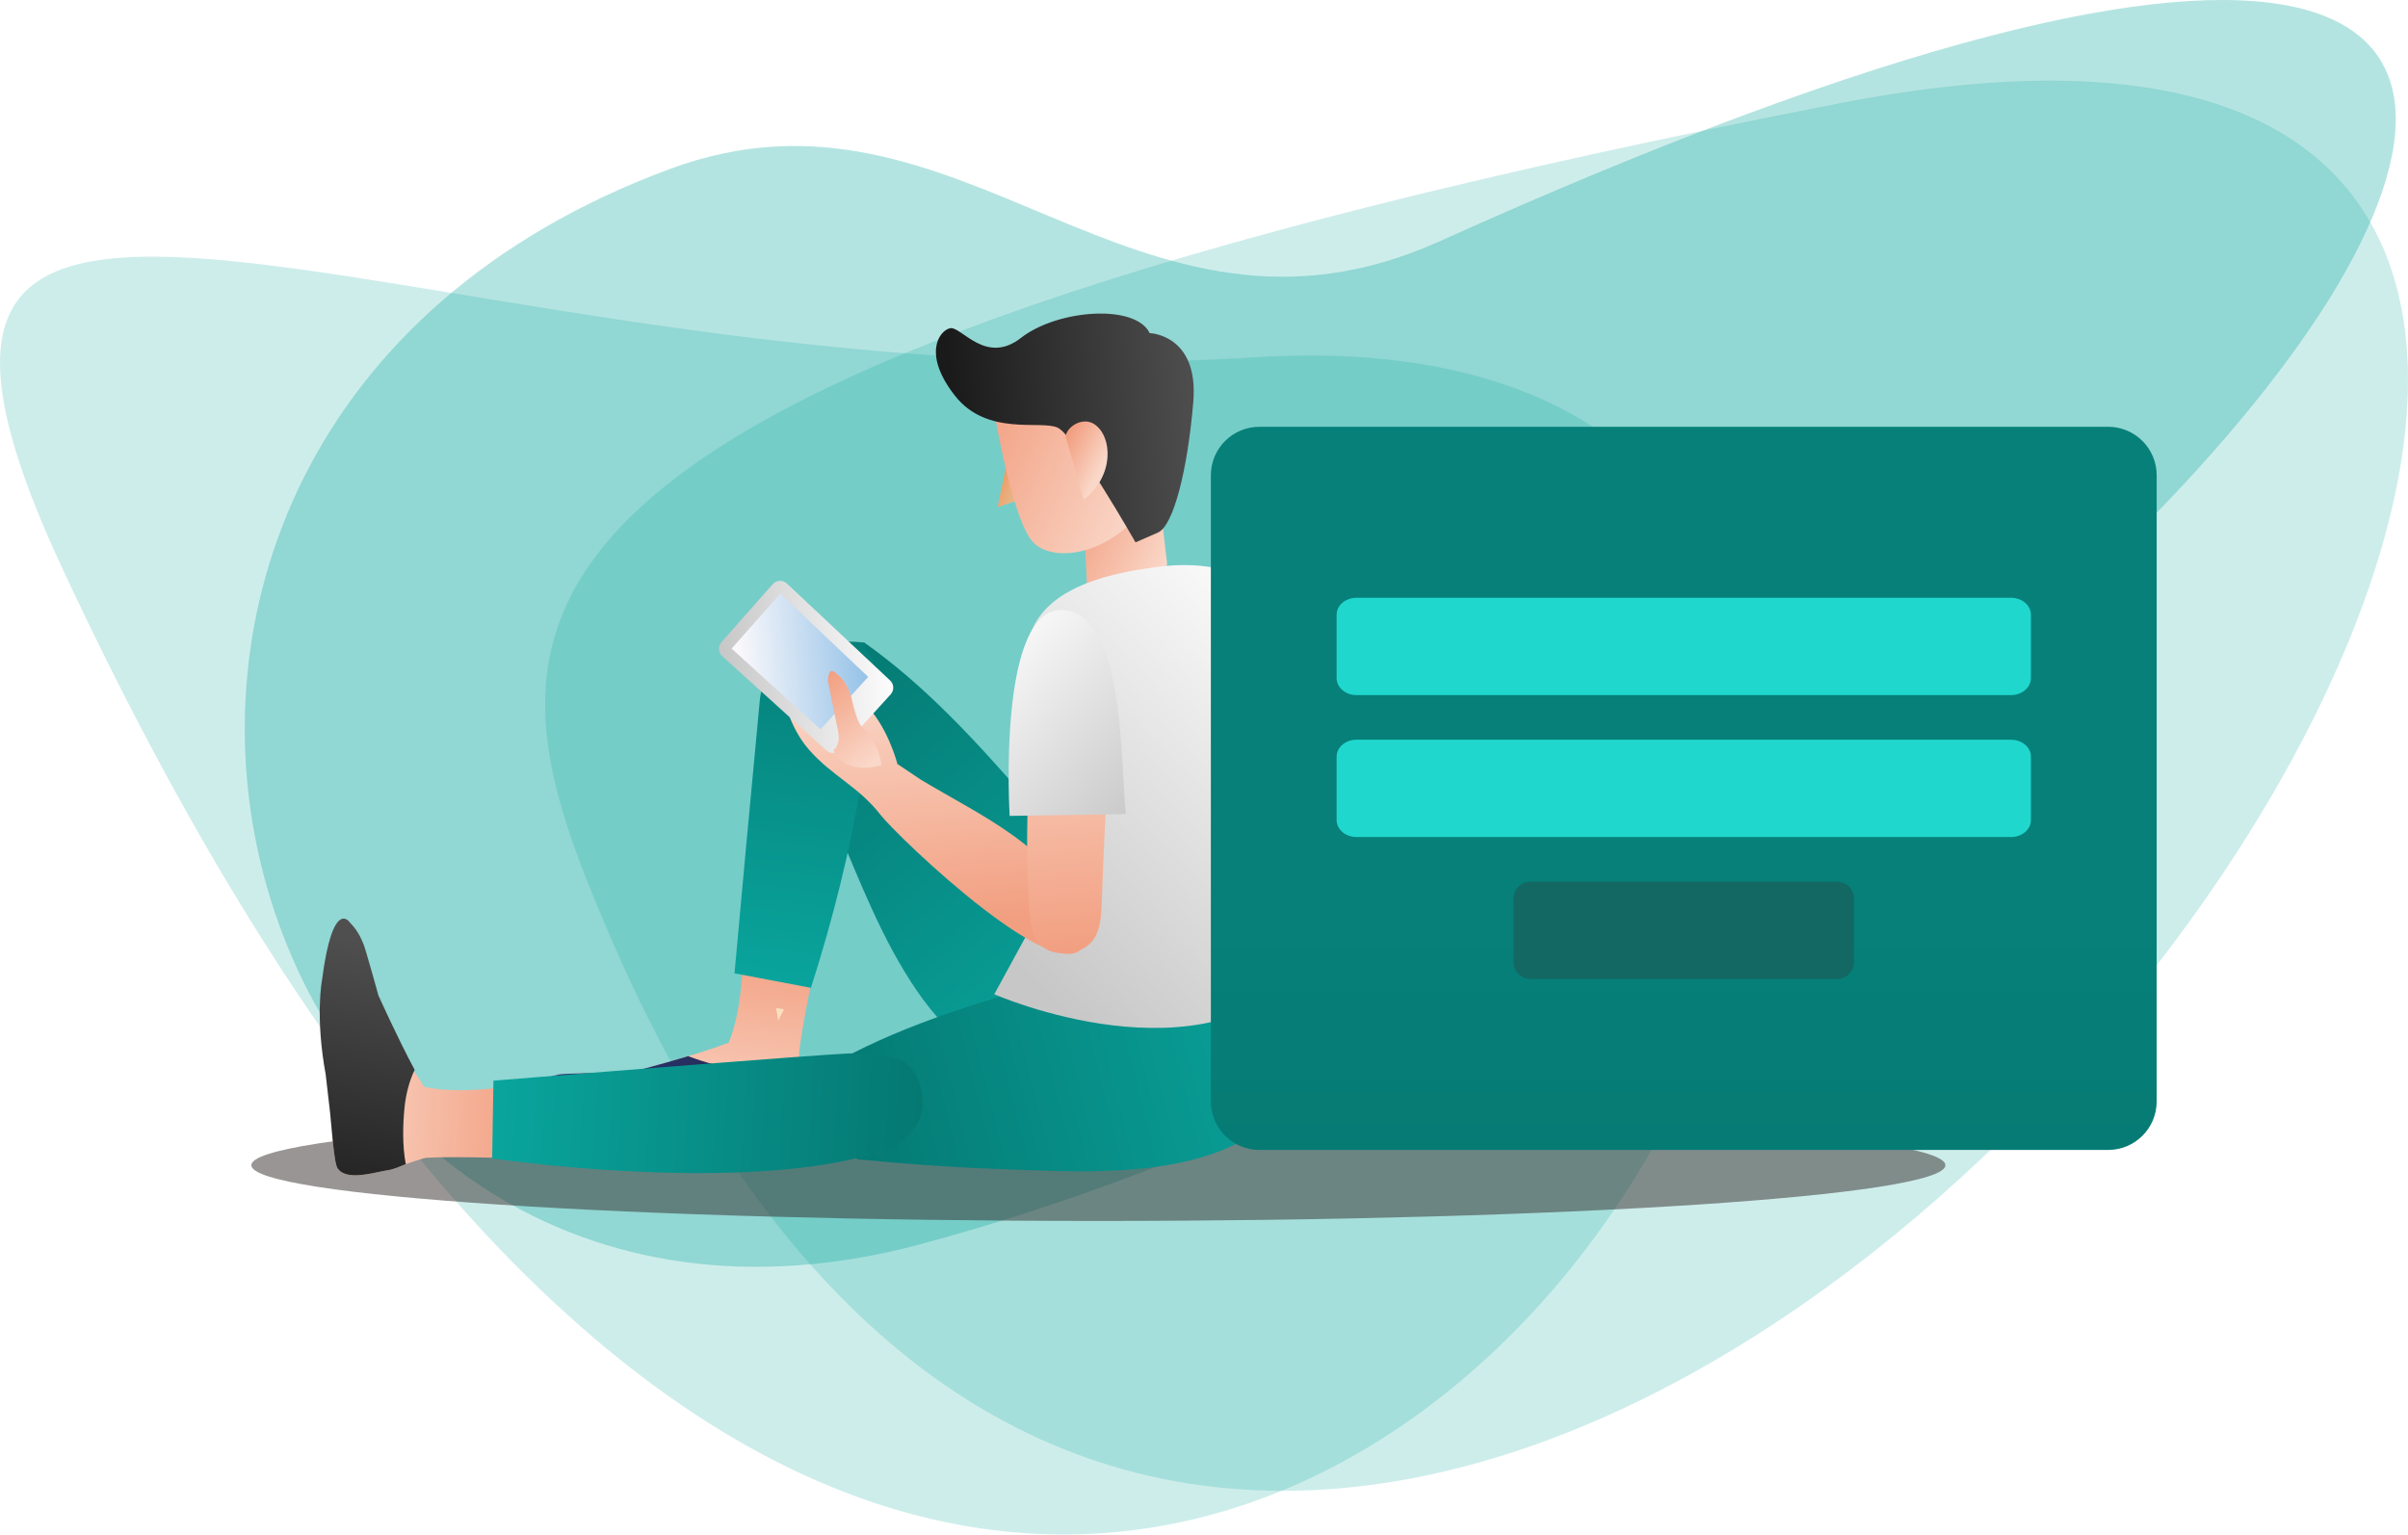
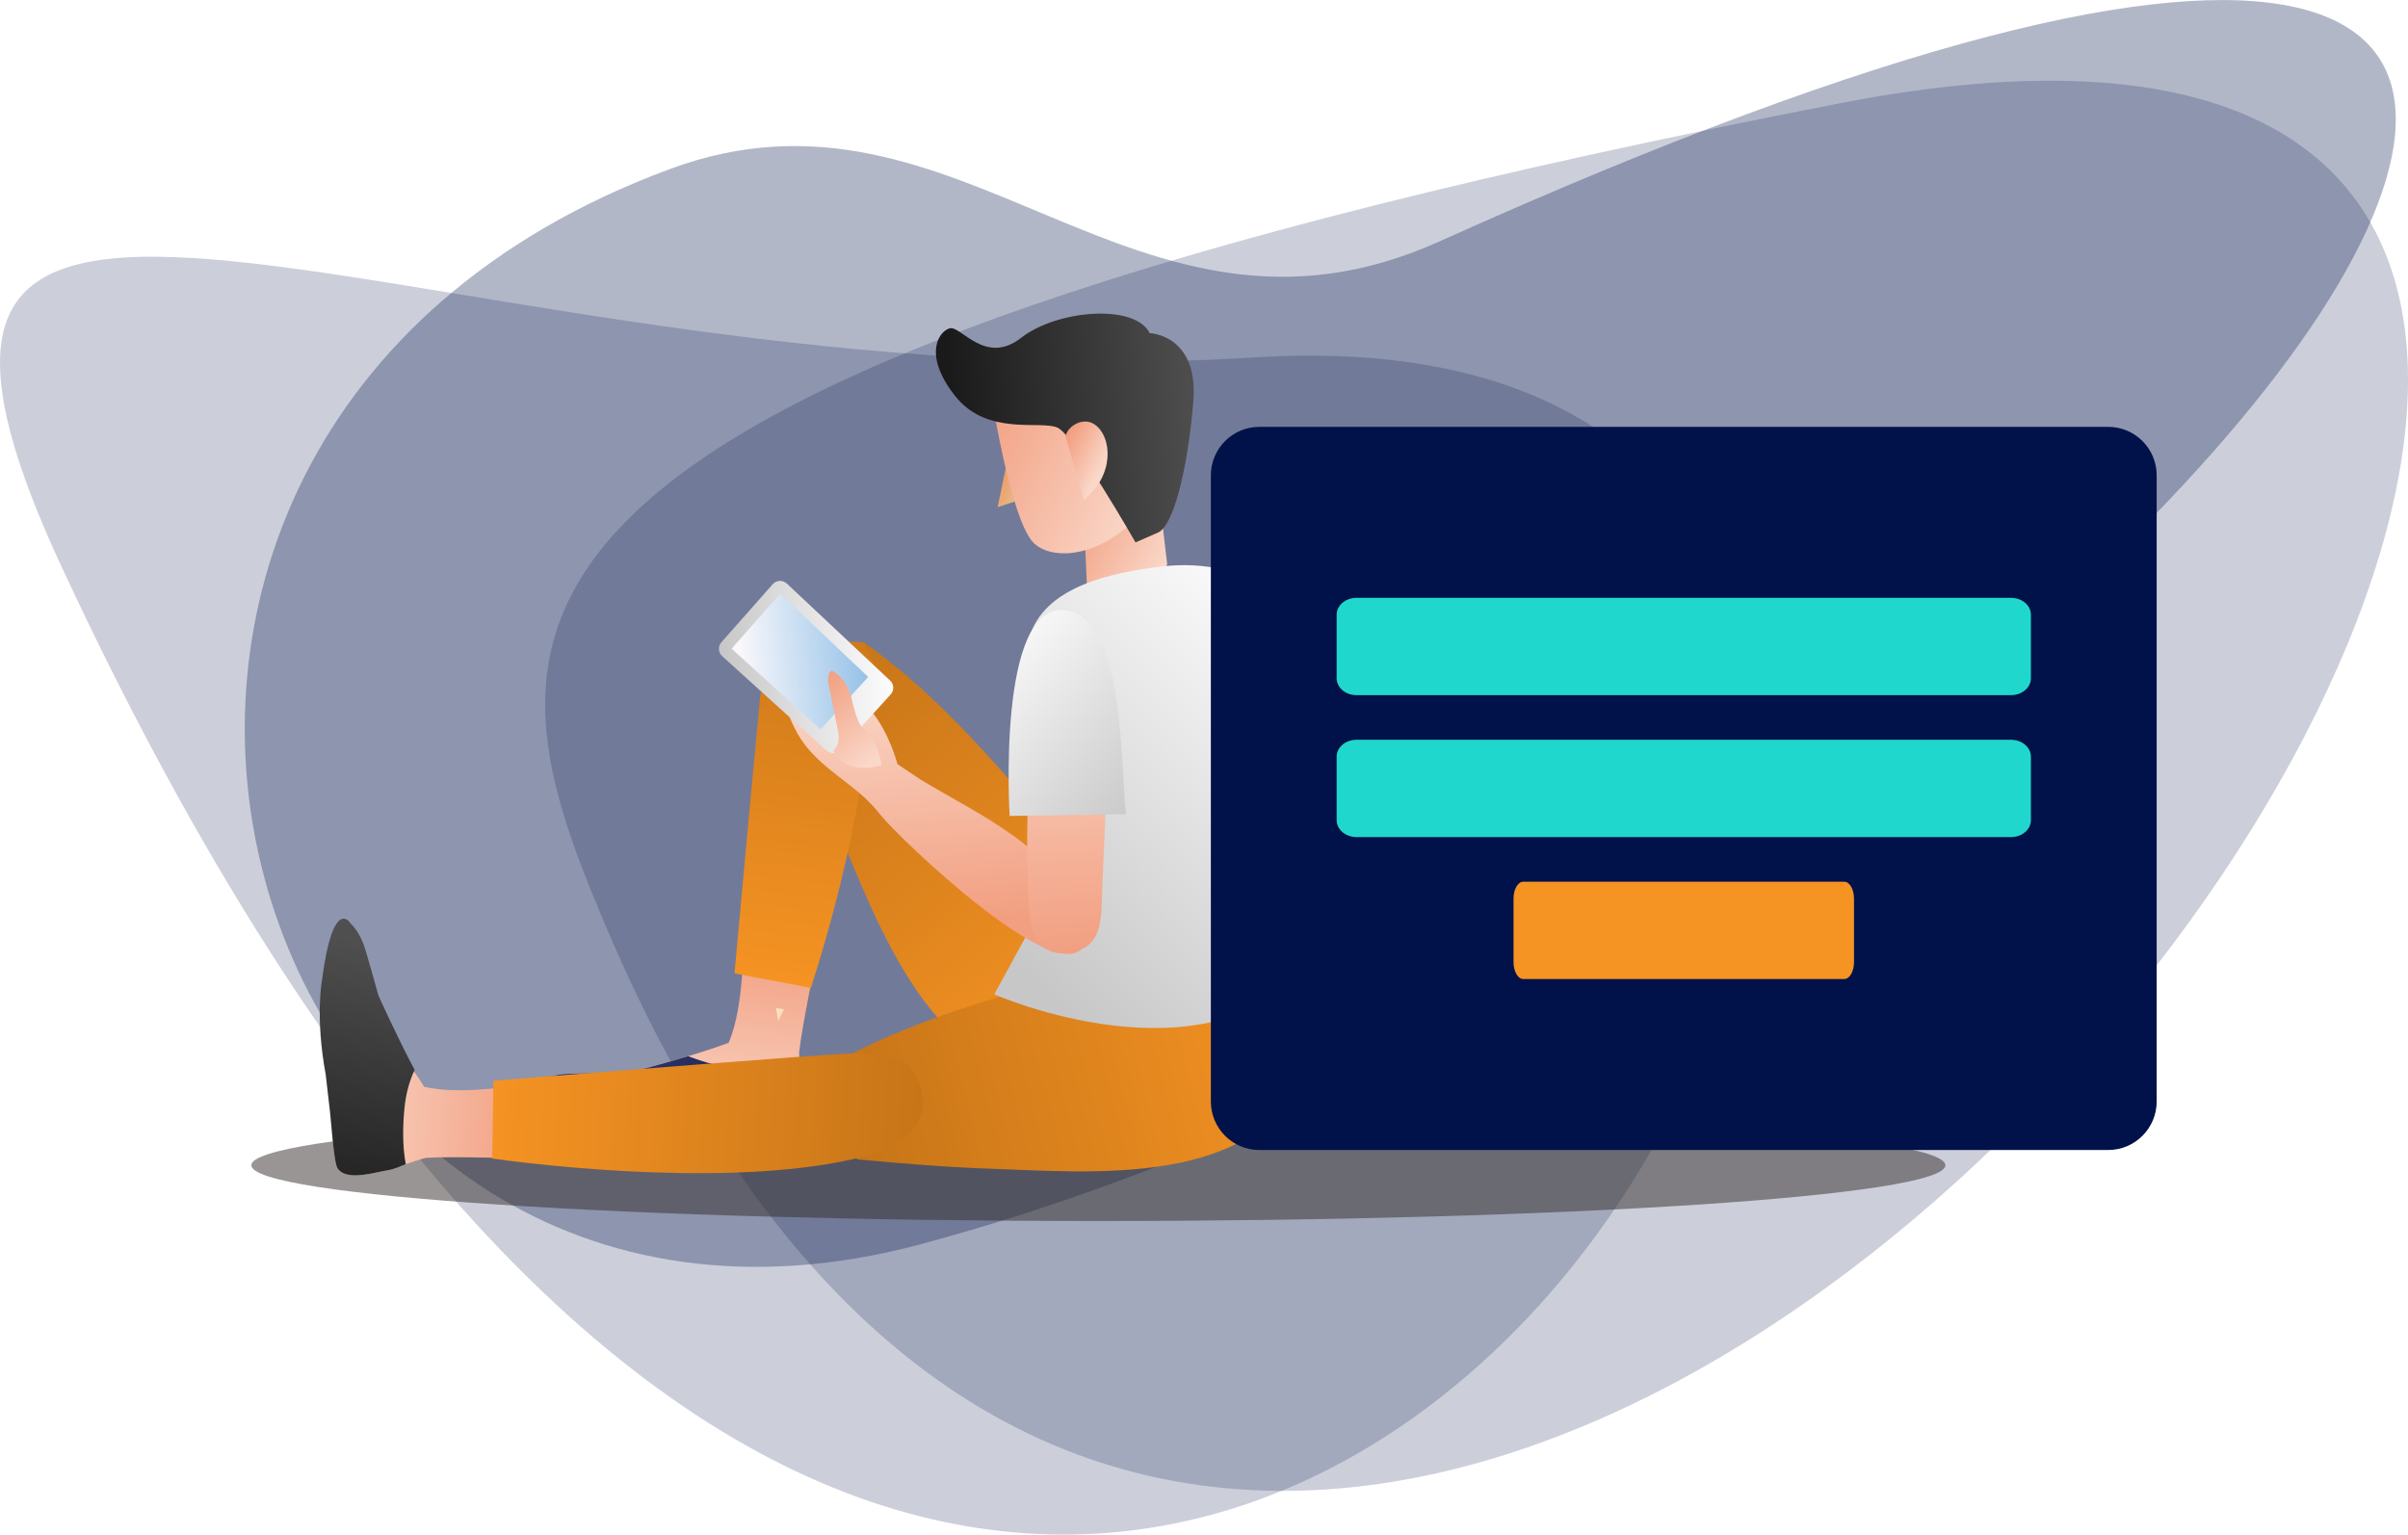
- <svg xmlns="http://www.w3.org/2000/svg" xmlns:xlink="http://www.w3.org/1999/xlink" xml:space="preserve" width="112.634mm" height="71.793mm" version="1.1" style="shape-rendering:geometricPrecision; text-rendering:geometricPrecision; image-rendering:optimizeQuality; fill-rule:evenodd; clip-rule:evenodd" viewBox="0 0 4897.73 3121.83">
+ <svg xmlns="http://www.w3.org/2000/svg" xmlns:xlink="http://www.w3.org/1999/xlink" xml:space="preserve" width="3.092in" height="1.971in" version="1.1" style="shape-rendering:geometricPrecision; text-rendering:geometricPrecision; image-rendering:optimizeQuality; fill-rule:evenodd; clip-rule:evenodd" viewBox="0 0 1343.68 856.47">
  <defs>
    <style type="text/css">
   
+     .fil24 {fill:#001249}
    .fil25 {fill:#20D7CD}
+     .fil26 {fill:#F59323}
    .fil6 {fill:#FCE0BE;fill-rule:nonzero}
-     .fil1 {fill:#09A59D;fill-opacity:0.2}
-     .fil0 {fill:#09A59D;fill-opacity:0.302}
-     .fil26 {fill:#333333;fill-opacity:0.302}
+     .fil1 {fill:#001249;fill-opacity:0.2}
+     .fil0 {fill:#001249;fill-opacity:0.302}
    .fil2 {fill:#332C2B;fill-rule:nonzero;fill-opacity:0.502}
-     .fil16 {fill:url(#id0)}
-     .fil15 {fill:url(#id1)}
-     .fil24 {fill:url(#id2)}
-     .fil13 {fill:url(#id3)}
-     .fil8 {fill:url(#id4)}
-     .fil19 {fill:url(#id5)}
+     .fil3 {fill:url(#id0)}
+     .fil18 {fill:url(#id1)}
+     .fil12 {fill:url(#id2)}
+     .fil14 {fill:url(#id3)}
+     .fil9 {fill:url(#id4)}
+     .fil13 {fill:url(#id5)}
    .fil23 {fill:url(#id6)}
-     .fil9 {fill:url(#id7)}
-     .fil22 {fill:url(#id8)}
-     .fil18 {fill:url(#id9)}
-     .fil10 {fill:url(#id10)}
-     .fil20 {fill:url(#id11)}
-     .fil14 {fill:url(#id12)}
+     .fil15 {fill:url(#id7)}
+     .fil19 {fill:url(#id8)}
+     .fil8 {fill:url(#id9)}
+     .fil22 {fill:url(#id10)}
+     .fil10 {fill:url(#id11)}
+     .fil16 {fill:url(#id12)}
    .fil21 {fill:url(#id13)}
-     .fil17 {fill:url(#id14)}
-     .fil11 {fill:url(#id15)}
+     .fil11 {fill:url(#id14)}
+     .fil17 {fill:url(#id15)}
    .fil5 {fill:url(#id16)}
-     .fil4 {fill:url(#id17)}
-     .fil12 {fill:url(#id18)}
-     .fil7 {fill:url(#id19)}
-     .fil3 {fill:url(#id20)}
+     .fil20 {fill:url(#id17)}
+     .fil7 {fill:url(#id18)}
+     .fil4 {fill:url(#id19)}
   
  </style>
-     <linearGradient id="id0" gradientUnits="userSpaceOnUse" x1="1468.13" y1="1369.86" x2="1810.64" y2="1343.97">
+     <linearGradient id="id0" gradientUnits="userSpaceOnUse" x1="611.94" y1="587.49" x2="440.83" y2="381.92">
+       <stop offset="0" style="stop-opacity:1; stop-color:#F59323" />
+       <stop offset="1" style="stop-opacity:1; stop-color:#C77518" />
+     </linearGradient>
+     <linearGradient id="id1" gradientUnits="userSpaceOnUse" x1="488.33" y1="424.76" x2="454.89" y2="381.01">
+       <stop offset="0" style="stop-opacity:1; stop-color:#FAD8C9" />
+       <stop offset="1" style="stop-opacity:1; stop-color:#F29F81" />
+     </linearGradient>
+     <linearGradient id="id2" gradientUnits="userSpaceOnUse" x1="664.79" y1="238.26" x2="532.47" y2="248.52">
+       <stop offset="0" style="stop-opacity:1; stop-color:#4D4D4D" />
+       <stop offset="1" style="stop-opacity:1; stop-color:#1A1A1A" />
+     </linearGradient>
+     <linearGradient id="id3" gradientUnits="userSpaceOnUse" x1="556.45" y1="529" x2="731.31" y2="349.05">
      <stop offset="0" style="stop-opacity:1; stop-color:#C7C7C7" />
      <stop offset="1" style="stop-opacity:1; stop-color:#FCFCFC" />
    </linearGradient>
-     <linearGradient id="id1" gradientUnits="userSpaceOnUse" x1="1876.32" y1="1370.89" x2="1920.88" y2="1875.99">
-       <stop offset="0" style="stop-opacity:1; stop-color:#FAD8C9" />
-       <stop offset="1" style="stop-opacity:1; stop-color:#F29F81" />
-     </linearGradient>
-     <linearGradient id="id2" gradientUnits="userSpaceOnUse" x1="3424.68" y1="1882" x2="3424.68" y2="3056.09">
-       <stop offset="0" style="stop-opacity:1; stop-color:#068079" />
-       <stop offset="1" style="stop-opacity:1; stop-color:#05736D" />
-     </linearGradient>
-     <linearGradient id="id3" gradientUnits="userSpaceOnUse" xlink:href="#id1" x1="2237.24" y1="959.63" x2="2156.9" y2="917.3">
-   </linearGradient>
-     <linearGradient id="id4" gradientUnits="userSpaceOnUse" x1="1588.05" y1="2002.08" x2="1692.4" y2="1160.45">
-       <stop offset="0" style="stop-opacity:1; stop-color:#09A49C" />
-       <stop offset="1" style="stop-opacity:1; stop-color:#057973" />
-     </linearGradient>
-     <linearGradient id="id5" gradientUnits="userSpaceOnUse" xlink:href="#id1" x1="2148.69" y1="1357.83" x2="2191.19" y2="1932.68">
-   </linearGradient>
-     <linearGradient id="id6" gradientUnits="userSpaceOnUse" x1="1001.56" y1="2222.34" x2="1871.83" y2="2270.57">
-       <stop offset="0" style="stop-opacity:1; stop-color:#09A59D" />
-       <stop offset="1" style="stop-opacity:1; stop-color:#057872" />
-     </linearGradient>
-     <linearGradient id="id7" gradientUnits="userSpaceOnUse" x1="2085.66" y1="1001.8" x2="2028.26" y2="974.2">
+     <linearGradient id="id4" gradientUnits="userSpaceOnUse" x1="572.2" y1="274.84" x2="556.45" y2="267.27">
      <stop offset="0" style="stop-opacity:1; stop-color:#E5C094" />
      <stop offset="1" style="stop-opacity:1; stop-color:#EE9962" />
    </linearGradient>
-     <linearGradient id="id8" gradientUnits="userSpaceOnUse" x1="792.52" y1="1923.98" x2="711.2" y2="2382.37">
+     <linearGradient id="id5" gradientUnits="userSpaceOnUse" xlink:href="#id1" x1="613.78" y1="263.27" x2="591.74" y2="251.66">
+   </linearGradient>
+     <linearGradient id="id6" gradientUnits="userSpaceOnUse" xlink:href="#id0" x1="274.78" y1="609.7" x2="513.53" y2="622.92">
+   </linearGradient>
+     <linearGradient id="id7" gradientUnits="userSpaceOnUse" xlink:href="#id1" x1="514.77" y1="376.1" x2="526.99" y2="514.67">
+   </linearGradient>
+     <linearGradient id="id8" gradientUnits="userSpaceOnUse" xlink:href="#id1" x1="589.49" y1="372.52" x2="601.15" y2="530.23">
+   </linearGradient>
+     <linearGradient id="id9" gradientUnits="userSpaceOnUse" xlink:href="#id0" x1="435.68" y1="549.27" x2="464.31" y2="318.37">
+   </linearGradient>
+     <linearGradient id="id10" gradientUnits="userSpaceOnUse" x1="217.43" y1="527.84" x2="195.12" y2="653.6">
      <stop offset="0" style="stop-opacity:1; stop-color:#4F4F4F" />
      <stop offset="1" style="stop-opacity:1; stop-color:#262626" />
    </linearGradient>
-     <linearGradient id="id9" gradientUnits="userSpaceOnUse" xlink:href="#id1" x1="1779.95" y1="1548.26" x2="1658.06" y2="1388.79">
+     <linearGradient id="id11" gradientUnits="userSpaceOnUse" xlink:href="#id1" x1="656.67" y1="303.79" x2="603.42" y2="278.7">
  </linearGradient>
-     <linearGradient id="id10" gradientUnits="userSpaceOnUse" xlink:href="#id1" x1="2393.58" y1="1107.34" x2="2199.47" y2="1015.86">
+     <linearGradient id="id12" gradientUnits="userSpaceOnUse" xlink:href="#id3" x1="402.78" y1="375.82" x2="496.74" y2="368.72">
  </linearGradient>
-     <linearGradient id="id11" gradientUnits="userSpaceOnUse" xlink:href="#id0" x1="2340.01" y1="1648.55" x2="1988.29" y2="1319.53">
+     <linearGradient id="id13" gradientUnits="userSpaceOnUse" xlink:href="#id1" x1="183.45" y1="595.16" x2="297.97" y2="601.51">
  </linearGradient>
-     <linearGradient id="id12" gradientUnits="userSpaceOnUse" xlink:href="#id0" x1="2028.24" y1="1928.19" x2="2665.64" y2="1272.29">
+     <linearGradient id="id14" gradientUnits="userSpaceOnUse" xlink:href="#id1" x1="647.44" y1="266.21" x2="549.2" y2="221.71">
  </linearGradient>
-     <linearGradient id="id13" gradientUnits="userSpaceOnUse" xlink:href="#id1" x1="668.67" y1="2169.35" x2="1086.11" y2="2192.51">
-   </linearGradient>
-     <linearGradient id="id14" gradientUnits="userSpaceOnUse" x1="1490.83" y1="1356.11" x2="1762.68" y2="1335.55">
+     <linearGradient id="id15" gradientUnits="userSpaceOnUse" x1="409.01" y1="372.05" x2="483.59" y2="366.41">
      <stop offset="0" style="stop-opacity:1; stop-color:#FAF8FB" />
      <stop offset="0.051" style="stop-opacity:1; stop-color:#FAF8FB" />
      <stop offset="1" style="stop-opacity:1; stop-color:#95C2E8" />
    </linearGradient>
-     <linearGradient id="id15" gradientUnits="userSpaceOnUse" xlink:href="#id1" x1="2359.92" y1="970.34" x2="2001.82" y2="808.12">
+     <linearGradient id="id16" gradientUnits="userSpaceOnUse" xlink:href="#id1" x1="374.44" y1="633.39" x2="387.96" y2="521.34">
  </linearGradient>
-     <linearGradient id="id16" gradientUnits="userSpaceOnUse" xlink:href="#id1" x1="1364.82" y1="2308.72" x2="1414.13" y2="1900.29">
+     <linearGradient id="id17" gradientUnits="userSpaceOnUse" xlink:href="#id3" x1="641.98" y1="452.27" x2="545.48" y2="362.01">
  </linearGradient>
-     <linearGradient id="id17" gradientUnits="userSpaceOnUse" x1="2668.59" y1="2073.15" x2="1736.74" y2="2310.99">
-       <stop offset="0" style="stop-opacity:1; stop-color:#09A49C" />
-       <stop offset="1" style="stop-opacity:1; stop-color:#057A74" />
-     </linearGradient>
-     <linearGradient id="id18" gradientUnits="userSpaceOnUse" x1="2423.17" y1="868.48" x2="1940.83" y2="905.88">
-       <stop offset="0" style="stop-opacity:1; stop-color:#4D4D4D" />
-       <stop offset="1" style="stop-opacity:1; stop-color:#1A1A1A" />
-     </linearGradient>
-     <linearGradient id="id19" gradientUnits="userSpaceOnUse" x1="1110.36" y1="2185.28" x2="1635.31" y2="2251.72">
+     <linearGradient id="id18" gradientUnits="userSpaceOnUse" x1="304.63" y1="599.53" x2="448.64" y2="617.76">
      <stop offset="0" style="stop-opacity:1; stop-color:#2C357E" />
      <stop offset="1" style="stop-opacity:1; stop-color:#222A44" />
    </linearGradient>
-     <linearGradient id="id20" gradientUnits="userSpaceOnUse" xlink:href="#id4" x1="2230.53" y1="2141.43" x2="1606.83" y2="1392.11">
+     <linearGradient id="id19" gradientUnits="userSpaceOnUse" xlink:href="#id0" x1="732.12" y1="568.77" x2="476.47" y2="634.02">
  </linearGradient>
  </defs>
  <g id="Layer_x0020_1">
-     <g id="_3068685589616">
-       <g>
-         <path class="fil0" d="M1871.47 2531.46c-1391.01,372.72 -1997.45,-1637.09 -508.61,-2187.86 595.79,-220.4 940.56,428.74 1565.11,147.34 3687.02,-1661.21 1441.37,1371.21 -1056.5,2040.51z" />
-         <path class="fil1" d="M3742.46 209.91c-2876.18,559.15 -2770.79,1057.8 -2513.23,1667.53 1501.37,3554.21 5676.68,-2282.53 2513.23,-1667.53z" />
-         <path class="fil1" d="M2552.45 726.96c-1643.07,102.85 -2975.57,-753.84 -2427.14,426.09 2202.6,4738.88 4999.31,-587.1 2427.14,-426.09z" />
-       </g>
-       <g>
-         <path class="fil2" d="M3956.88 2370.47c0,62.65 -771.36,113.43 -1722.85,113.43 -951.5,0 -1722.85,-50.78 -1722.85,-113.43 0,-62.65 771.36,-113.44 1722.85,-113.44 951.5,0 1722.85,50.8 1722.85,113.44z" />
-         <path class="fil3" d="M1758.31 1307.52c123.45,87.14 227.58,201.19 326.42,314.62 49.09,56.35 196.55,289.64 241.49,349.46 85.1,113.27 45.28,111.47 -106.9,192.72 -19.25,10.28 -40.31,16.64 -62.02,18.85 -255.51,25.99 -373.49,-308.85 -450.27,-488.89 -33.33,-78.18 -69.37,-174.8 -97.73,-254.95 22.11,-142.85 149.01,-131.8 149.01,-131.8z" />
-         <path class="fil4" d="M1687.76 2167.79c131.13,-75.1 278.49,-121.33 423.06,-163.01 71.8,-20.71 345.53,-55.83 418.73,-71.32 138.62,-29.31 120.16,6.04 129.55,178.29 1.17,21.78 -1.94,43.57 -9.11,64.19 -84.35,242.56 -437.68,208.11 -633.3,201.67 -84.95,-2.81 -187.76,-10.93 -272.36,-19.07 -120.15,-80.36 -56.56,-190.74 -56.56,-190.74z" />
-         <path class="fil5" d="M1636.93 2222.44c0.17,-12.61 -3.44,-25.76 -6.11,-38.4 -0.77,-3.6 -5.95,-38.38 -5.56,-42.17 5.77,-55.04 37.26,-204.81 37.26,-204.81l-150.91 -23.76c0,0 2.73,134.02 -29.63,207.91l0.18 0.04c-72.2,27.47 -198.65,59.9 -198.65,59.9 0,0 -138.07,2.51 -145.6,4.57 -7.51,2.03 -25.77,4.3 -48.46,19.9 0,0 -20.77,32.59 143.94,83.46 0,0 70.53,26.61 190.02,25.1 25.62,1.44 51.25,2.89 76.87,4.33 26.32,1.46 104.72,10.22 115.99,4.17 4.35,-2.35 7.45,-4.93 9.67,-7.77 17.12,-21.82 10.55,-66.23 10.99,-92.47z" />
-         <path class="fil6" d="M1578.21 2050.72c1.85,8.64 3.3,17.33 4.47,26.09 4.11,-7.75 8.1,-15.6 11.98,-23.48l-16.44 -2.61z" />
-         <path class="fil7" d="M1630.82 2184.04c-0.46,-2.07 -2.37,-14.61 -3.84,-25.51 -6.22,2.29 -12.37,4.43 -18.34,6.42 -69.11,23.05 -138.34,9.69 -205.08,-14.85l-3.58 -1.53c-59.37,17.93 -116.47,32.57 -116.47,32.57 0,0 -138.07,2.53 -145.6,4.58 -7.51,2.03 -25.77,4.3 -48.46,19.9 0,0 -20.77,32.59 143.94,83.46 0,0 70.53,26.61 190.02,25.1 25.62,1.44 51.25,2.89 76.87,4.33 26.32,1.46 104.72,10.22 115.99,4.17 4.35,-2.35 7.45,-4.93 9.67,-7.77 17.12,-21.82 10.55,-66.23 10.99,-92.47 0.17,-12.61 -3.44,-25.76 -6.11,-38.4z" />
-         <path class="fil8" d="M1680.07 1306.43l-1.23 -0.04c-68.58,-2.07 -126.86,49.67 -133.4,117.98 -16.03,167.12 -38.68,414.62 -51.51,555.79l155.46 29.47c44.57,-139.37 80.7,-282.63 104.07,-427.29 10.18,-62.85 20.67,-166.39 23.08,-229.99 0.44,-11.76 -18.85,-31.96 -18.24,-44.82 -31.7,-4.53 -43.97,-0.04 -78.24,-1.09z" />
-         <polygon class="fil9" points="2050.52,927.91 2079.31,1015.02 2029.09,1031.63 " />
-         <path class="fil10" d="M2202.72 1011.39c1.6,28.42 8.6,195.72 8.6,195.72 18.59,18.12 102.24,18.88 135.06,-13.44 26.13,-25.72 27.47,-47.14 27.47,-47.14l-28.66 -242.93 -142.48 107.79z" />
-         <path class="fil11" d="M2318.93 719.83l15.71 86.19 23.93 131.49 6.74 36.98c-73.66,150.12 -212.44,175.9 -261.45,131.33 -48.99,-44.55 -90.12,-317.09 -90.12,-317.09l305.19 -68.9z" />
-         <path class="fil12" d="M2309.6 1103.34c0,0 -123.66,-217.03 -158.22,-233.25 -34.57,-16.22 -143.53,18.56 -209.3,-65.34 -64.92,-82.79 -33.09,-130.83 -10.34,-136.9 22.71,-6.07 72.32,76.25 144.94,19.49 73.9,-57.77 232.64,-69.79 261.71,-9.66 0,0 100.1,2.59 88.72,139.69 -11.38,137.1 -40.24,253.78 -72.61,266.37l-44.9 19.61z" />
-         <path class="fil13" d="M2226.34 863.34c36.3,24.9 40.81,104.43 -21.96,153.2l-36.9 -128.29c1.99,-20.38 34.98,-41.31 58.86,-24.92z" />
-         <path class="fil14" d="M2363.24 1152.32c-94.38,11.09 -242.78,38.77 -270.13,147.62 -14.59,57.98 -12.55,120 -2.12,178.52 8.16,45.91 15.67,91.94 21.11,138.3 9.15,78.34 20.14,166.55 -1.34,243.84l-88.46 162.08c0,0 429.52,189.51 642.51,-61.48 0,0 -13.52,-625.06 -113.34,-771.47 -12.14,-17.81 -42.61,-25.76 -61.68,-30.48 -42.16,-10.44 -84.59,-11.88 -126.55,-6.94z" />
-         <path class="fil15" d="M1587.34 1389.62c0,0 10.18,80.83 57.55,135 47.38,54.22 101.47,75.67 145.88,132.93 34.9,45 382.17,378.11 417.5,256.69 4.63,-15.91 -1.09,-32.85 -7.39,-48.18 -58.94,-143.58 -202.48,-204.34 -327.94,-279.87l-47.61 -31.84c0,0 -20.65,-81.81 -70.89,-126.9l-167.1 -37.83z" />
-         <path class="fil16" d="M1571.63 1188.45l-104.37 118.09c-7.3,8.27 -6.58,20.82 1.56,28.2l212.05 191.98c8.22,7.45 20.91,6.84 28.36,-1.38l102.4 -112.81c7.37,-8.1 6.87,-20.63 -1.13,-28.14l-210.05 -197.28c-8.26,-7.77 -21.3,-7.15 -28.81,1.34z" />
-         <polygon class="fil17" points="1488.07,1319.52 1668.9,1483.81 1765.83,1377.05 1586.96,1207.64 " />
-         <path class="fil18" d="M1695.03 1526.24c0,0 15.85,-9.6 9.33,-39.7 -6.52,-30.1 -20.35,-101.13 -20.35,-101.13 0,0 0.22,-25.37 10.26,-19.8 10.06,5.6 31.76,21.29 40.16,65.36 0,0 8.74,37.9 18.48,47.63 9.76,9.72 35.26,36.18 39.86,78.06 0,0 -71.49,24.11 -97.73,-30.42z" />
-         <path class="fil19" d="M2223.17 1912.47c14.59,-19.49 16.74,-47.12 17.71,-76.27 2.39,-70.95 5.87,-141.76 9.01,-212.61 1.4,-31.56 2.78,-63.15 3.85,-94.73 2.14,-64.51 6.52,-159.27 -77.91,-174.71 -19.23,-3.52 -44.13,10.67 -56.11,23.82 -8.99,9.86 -14.53,23.58 -17.95,39.04 -7.27,32.81 -5.12,73.46 -6.72,101.94 -3.24,58.48 -5.46,117.14 -5.85,175.92 -0.26,37.77 -0.04,75.59 2,113.48 1.66,31.19 0.62,70.58 14.94,99.73 15.28,31.13 52.95,35.81 80.93,27.83 16.8,-4.78 28.25,-12.92 36.09,-23.42z" />
-         <path class="fil20" d="M2290.13 1656.09c-11.62,-87.53 0.66,-402.07 -124.73,-414.9 -138.7,-14.21 -111.82,418.68 -111.82,418.68l236.55 -3.78z" />
-         <path class="fil21" d="M789.18 2380.59c12.47,-1.94 24.81,-7.75 36.8,-12.53 3.41,-1.36 36.82,-12.39 40.61,-12.65 55.24,-3.68 208.17,1.88 208.17,1.88l-2.26 -152.75c0,0 -131.6,25.49 -209.93,6.17l0 0.18c-39.37,-66.46 -124.85,-157.08 -124.85,-157.08 0,0 -28.97,-73.93 -32.27,-81.01 -3.3,-7.06 20.39,-24.31 1.17,-44.01 0,0 -3.74,-102.28 -25.83,68.68 0,0 -40.14,70.89 -18.34,188.37 2.95,25.49 5.89,50.98 8.84,76.48 3,26.17 7.71,104.93 15.59,114.98 3.06,3.91 6.13,6.52 9.31,8.22 24.42,13.15 67.04,-0.87 92.99,-4.92z" />
-         <path class="fil22" d="M825.28 2368.35c-7.17,-38.54 -5.93,-80.38 -2.53,-114.96 2.43,-24.75 8.91,-52.55 20.59,-76.88 -35.51,-66.43 -73.56,-151.19 -73.56,-151.19 0,0 -26.97,-97.12 -30.28,-104.2 -3.28,-7.07 -8.64,-24.66 -27.87,-44.37 0,0 -34.64,-53.42 -56.74,117.54 0,0 -14.23,74.06 7.57,191.53 2.95,25.49 5.89,50.98 8.81,76.48 3.03,26.17 7.73,104.93 15.61,114.98 3.06,3.91 6.13,6.52 9.31,8.22 24.42,13.15 67.04,-0.87 92.99,-4.92 12.21,-1.9 24.29,-7.51 36.09,-12.24z" />
-         <path class="fil23" d="M1001.01 2356.71c180.02,25.08 575.34,59.45 798.63,-16.83 35.1,-12 72.75,-47.67 76.68,-86.27 3.02,-29.84 -9.37,-73.6 -35.04,-91.64 -21.2,-14.9 -91.59,-19.88 -116.09,-18.78 -69.37,3.14 -512.3,38.46 -721.57,55.3l-2.61 158.22z" />
-         <g>
-           <path class="fil24" d="M4287.92 868.28l-1726.46 0c-54.47,0 -98.63,44.16 -98.63,98.61l0 1273.88c0,54.52 44.16,98.68 98.63,98.68l1726.46 0c54.45,0 98.63,-44.16 98.63,-98.68l0 -1273.88c0,-54.45 -44.19,-98.61 -98.63,-98.61z" />
-           <g>
-             <rect class="fil25" x="2718.61" y="1216.12" width="1412.16" height="197.97" rx="40.43" ry="34.39" />
-             <rect class="fil25" x="2718.61" y="1504.88" width="1412.16" height="197.97" rx="40.43" ry="34.39" />
-             <path class="fil26" d="M3112.82 1793.65l623.75 0c18.92,0 34.39,15.48 34.39,34.39l0 129.19c0,18.92 -15.48,34.39 -34.39,34.39l-623.75 0c-18.92,0 -34.39,-15.48 -34.39,-34.39l0 -129.19c0,-18.92 15.48,-34.39 34.39,-34.39z" />
-           </g>
-         </g>
-       </g>
+     <g id="_2097899813104">
+       <path class="fil0" d="M513.44 694.5c-381.62,102.25 -548,-449.13 -139.54,-600.23 163.45,-60.47 258.04,117.62 429.39,40.42 1011.53,-455.75 395.44,376.19 -289.85,559.81z" />
+       <path class="fil1" d="M1026.74 57.59c-789.07,153.4 -760.16,290.21 -689.5,457.48 411.9,975.09 1557.39,-626.21 689.5,-457.48z" />
+       <path class="fil1" d="M700.26 199.44c-450.77,28.22 -816.34,-206.82 -665.88,116.9 604.28,1300.1 1371.55,-161.07 665.88,-116.9z" />
+       <path class="fil2" d="M1085.56 650.33c0,17.19 -211.62,31.12 -472.66,31.12 -261.04,0 -472.66,-13.93 -472.66,-31.12 0,-17.19 211.62,-31.12 472.66,-31.12 261.04,0 472.66,13.94 472.66,31.12z" />
+       <path class="fil3" d="M482.39 358.72c33.87,23.91 62.44,55.2 89.55,86.32 13.47,15.46 53.92,79.46 66.25,95.87 23.35,31.07 12.42,30.58 -29.33,52.87 -5.28,2.82 -11.06,4.56 -17.01,5.17 -70.1,7.13 -102.47,-84.73 -123.53,-134.13 -9.14,-21.45 -19.03,-47.96 -26.81,-69.95 6.07,-39.19 40.88,-36.16 40.88,-36.16z" />
+       <path class="fil4" d="M463.03 594.73c35.98,-20.6 76.4,-33.29 116.07,-44.72 19.7,-5.68 94.79,-15.32 114.88,-19.57 38.03,-8.04 32.97,1.66 35.54,48.91 0.32,5.98 -0.53,11.96 -2.5,17.61 -23.14,66.55 -120.08,57.09 -173.75,55.33 -23.3,-0.77 -51.51,-3 -74.72,-5.23 -32.96,-22.05 -15.52,-52.33 -15.52,-52.33z" />
+       <path class="fil5" d="M449.09 609.72c0.05,-3.46 -0.94,-7.07 -1.68,-10.54 -0.21,-0.99 -1.63,-10.53 -1.52,-11.57 1.58,-15.1 10.22,-56.19 10.22,-56.19l-41.4 -6.52c0,0 0.75,36.77 -8.13,57.04l0.05 0.01c-19.81,7.54 -54.5,16.43 -54.5,16.43 0,0 -37.88,0.69 -39.94,1.25 -2.06,0.56 -7.07,1.18 -13.3,5.46 0,0 -5.7,8.94 39.49,22.9 0,0 19.35,7.3 52.13,6.89 7.03,0.4 14.06,0.79 21.09,1.19 7.22,0.4 28.73,2.8 31.82,1.14 1.19,-0.64 2.04,-1.35 2.65,-2.13 4.7,-5.99 2.89,-18.17 3.02,-25.37z" />
+       <path class="fil6" d="M432.98 562.61c0.51,2.37 0.9,4.76 1.22,7.16 1.13,-2.13 2.22,-4.28 3.29,-6.44l-4.51 -0.72z" />
+       <path class="fil7" d="M447.41 599.19c-0.12,-0.57 -0.65,-4.01 -1.05,-7 -1.71,0.63 -3.39,1.21 -5.03,1.76 -18.96,6.32 -37.95,2.66 -56.26,-4.08l-0.98 -0.42c-16.29,4.92 -31.95,8.94 -31.95,8.94 0,0 -37.88,0.69 -39.94,1.26 -2.06,0.56 -7.07,1.18 -13.3,5.46 0,0 -5.7,8.94 39.49,22.9 0,0 19.35,7.3 52.13,6.89 7.03,0.4 14.06,0.79 21.09,1.19 7.22,0.4 28.73,2.8 31.82,1.14 1.19,-0.64 2.04,-1.35 2.65,-2.13 4.7,-5.99 2.89,-18.17 3.02,-25.37 0.05,-3.46 -0.94,-7.07 -1.68,-10.54z" />
+       <path class="fil8" d="M460.93 358.42l-0.34 -0.01c-18.81,-0.57 -34.81,13.63 -36.6,32.36 -4.4,45.85 -10.61,113.75 -14.13,152.48l42.65 8.08c12.23,-38.24 22.14,-77.54 28.55,-117.23 2.79,-17.24 5.67,-45.65 6.33,-63.1 0.12,-3.23 -5.17,-8.77 -5,-12.3 -8.7,-1.24 -12.06,-0.01 -21.47,-0.3z" />
+       <polygon class="fil9" points="562.56,254.57 570.46,278.47 556.68,283.03 " />
+       <path class="fil10" d="M604.31 277.47c0.44,7.8 2.36,53.7 2.36,53.7 5.1,4.97 28.05,5.18 37.05,-3.69 7.17,-7.05 7.54,-12.93 7.54,-12.93l-7.86 -66.65 -39.09 29.57z" />
+       <path class="fil11" d="M636.19 197.49l4.31 23.64 6.57 36.07 1.85 10.15c-20.21,41.19 -58.28,48.26 -71.73,36.03 -13.44,-12.22 -24.73,-86.99 -24.73,-86.99l83.73 -18.9z" />
+       <path class="fil12" d="M633.63 302.7c0,0 -33.93,-59.54 -43.41,-63.99 -9.48,-4.45 -39.38,5.09 -57.42,-17.93 -17.81,-22.71 -9.08,-35.89 -2.84,-37.56 6.23,-1.66 19.84,20.92 39.76,5.35 20.27,-15.85 63.83,-19.15 71.8,-2.65 0,0 27.46,0.71 24.34,38.32 -3.12,37.61 -11.04,69.62 -19.92,73.08l-12.32 5.38z" />
+       <path class="fil13" d="M610.79 236.86c9.96,6.83 11.19,28.65 -6.02,42.03l-10.12 -35.2c0.55,-5.59 9.6,-11.33 16.15,-6.84z" />
+       <path class="fil14" d="M648.35 316.14c-25.89,3.04 -66.61,10.64 -74.11,40.5 -4,15.91 -3.44,32.92 -0.58,48.98 2.24,12.6 4.3,25.22 5.79,37.94 2.51,21.49 5.53,45.69 -0.37,66.9l-24.27 44.47c0,0 117.84,51.99 176.27,-16.87 0,0 -3.71,-171.49 -31.1,-211.65 -3.33,-4.89 -11.69,-7.07 -16.92,-8.36 -11.57,-2.86 -23.21,-3.26 -34.72,-1.9z" />
+       <path class="fil15" d="M435.48 381.24c0,0 2.79,22.18 15.79,37.04 13,14.87 27.84,20.76 40.02,36.47 9.58,12.35 104.85,103.74 114.54,70.42 1.27,-4.37 -0.3,-9.01 -2.03,-13.22 -16.17,-39.39 -55.55,-56.06 -89.97,-76.78l-13.06 -8.73c0,0 -5.67,-22.44 -19.45,-34.82l-45.84 -10.38z" />
+       <path class="fil16" d="M431.17 326.05l-28.63 32.4c-2,2.27 -1.81,5.71 0.43,7.74l58.17 52.67c2.26,2.04 5.74,1.88 7.78,-0.38l28.09 -30.95c2.02,-2.22 1.89,-5.66 -0.31,-7.72l-57.63 -54.12c-2.26,-2.13 -5.85,-1.96 -7.91,0.37z" />
+       <polygon class="fil17" points="408.25,362.01 457.86,407.08 484.45,377.79 435.38,331.31 " />
+       <path class="fil18" d="M465.03 418.72c0,0 4.35,-2.63 2.56,-10.89 -1.79,-8.26 -5.58,-27.75 -5.58,-27.75 0,0 0.06,-6.96 2.81,-5.43 2.76,1.54 8.71,5.84 11.02,17.93 0,0 2.4,10.4 5.07,13.07 2.68,2.67 9.67,9.93 10.93,21.42 0,0 -19.61,6.62 -26.81,-8.34z" />
+       <path class="fil19" d="M609.92 524.68c4,-5.35 4.59,-12.93 4.86,-20.92 0.66,-19.46 1.61,-38.89 2.47,-58.33 0.38,-8.66 0.76,-17.33 1.06,-25.99 0.59,-17.7 1.79,-43.7 -21.37,-47.93 -5.27,-0.96 -12.11,2.93 -15.39,6.53 -2.47,2.71 -3.99,6.47 -4.92,10.71 -2,9 -1.4,20.15 -1.84,27.97 -0.89,16.05 -1.5,32.14 -1.6,48.26 -0.07,10.36 -0.01,20.74 0.55,31.13 0.46,8.56 0.17,19.36 4.1,27.36 4.19,8.54 14.53,9.83 22.2,7.63 4.61,-1.31 7.75,-3.55 9.9,-6.43z" />
+       <path class="fil20" d="M628.29 454.35c-3.19,-24.02 0.18,-110.31 -34.22,-113.83 -38.05,-3.9 -30.68,114.86 -30.68,114.86l64.9 -1.03z" />
+       <path class="fil21" d="M216.51 653.11c3.42,-0.53 6.81,-2.13 10.1,-3.44 0.94,-0.37 10.1,-3.4 11.14,-3.47 15.15,-1.01 57.11,0.51 57.11,0.51l-0.62 -41.91c0,0 -36.11,6.99 -57.59,1.69l0 0.05c-10.8,-18.24 -34.25,-43.1 -34.25,-43.1 0,0 -7.95,-20.28 -8.85,-22.23 -0.91,-1.94 5.6,-6.67 0.32,-12.08 0,0 -1.02,-28.06 -7.09,18.84 0,0 -11.01,19.45 -5.03,51.68 0.81,6.99 1.61,13.99 2.42,20.98 0.82,7.18 2.11,28.79 4.28,31.55 0.84,1.07 1.68,1.79 2.55,2.25 6.7,3.6 18.39,-0.24 25.51,-1.35z" />
+       <path class="fil22" d="M226.41 649.75c-1.97,-10.57 -1.63,-22.05 -0.69,-31.54 0.67,-6.79 2.44,-14.42 5.65,-21.09 -9.74,-18.23 -20.18,-41.48 -20.18,-41.48 0,0 -7.4,-26.65 -8.31,-28.59 -0.9,-1.94 -2.37,-6.77 -7.64,-12.17 0,0 -9.5,-14.65 -15.57,32.25 0,0 -3.9,20.32 2.08,52.55 0.81,6.99 1.61,13.99 2.42,20.98 0.83,7.18 2.12,28.79 4.28,31.55 0.84,1.07 1.68,1.79 2.55,2.25 6.7,3.6 18.39,-0.24 25.51,-1.35 3.35,-0.52 6.66,-2.06 9.9,-3.36z" />
+       <path class="fil23" d="M274.63 646.56c49.39,6.88 157.84,16.31 219.1,-4.62 9.63,-3.29 19.96,-13.08 21.04,-23.67 0.83,-8.19 -2.57,-20.19 -9.61,-25.14 -5.82,-4.09 -25.13,-5.45 -31.85,-5.15 -19.03,0.86 -140.55,10.55 -197.96,15.17l-0.72 43.41z" />
+       <path class="fil24" d="M1176.38 238.21l-473.65 0c-14.94,0 -27.06,12.11 -27.06,27.05l0 349.49c0,14.96 12.11,27.07 27.06,27.07l473.65 0c14.94,0 27.06,-12.12 27.06,-27.07l0 -349.49c0,-14.94 -12.12,-27.05 -27.06,-27.05z" />
+       <rect class="fil25" x="745.85" y="333.64" width="387.42" height="54.31" rx="11.09" ry="9.44" />
+       <rect class="fil25" x="745.85" y="412.86" width="387.42" height="54.31" rx="11.09" ry="9.44" />
+       <rect class="fil26" x="844.56" y="492.08" width="189.99" height="54.31" rx="5.44" ry="9.44" />
    </g>
  </g>
</svg>
